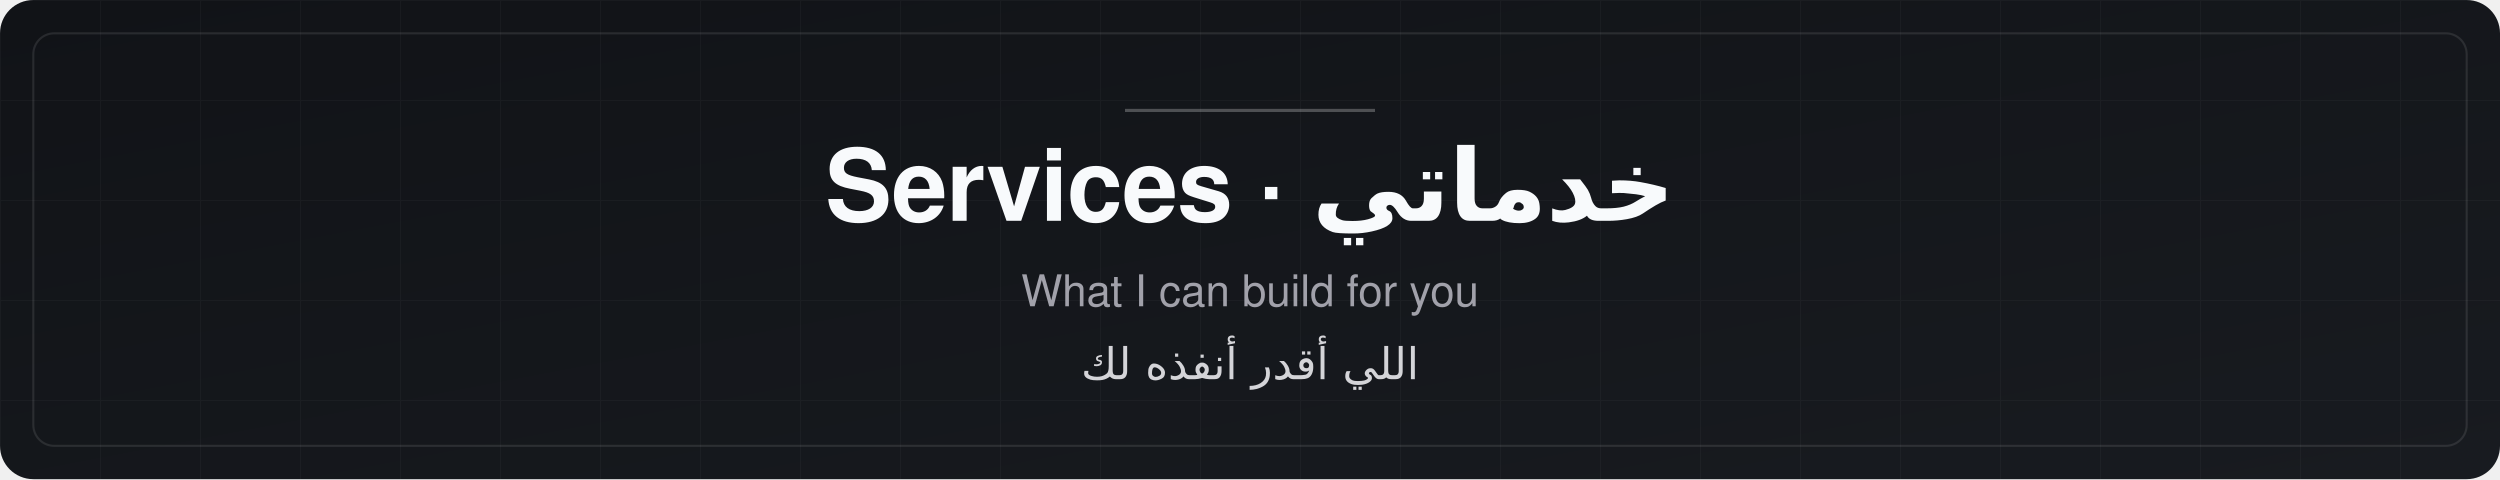
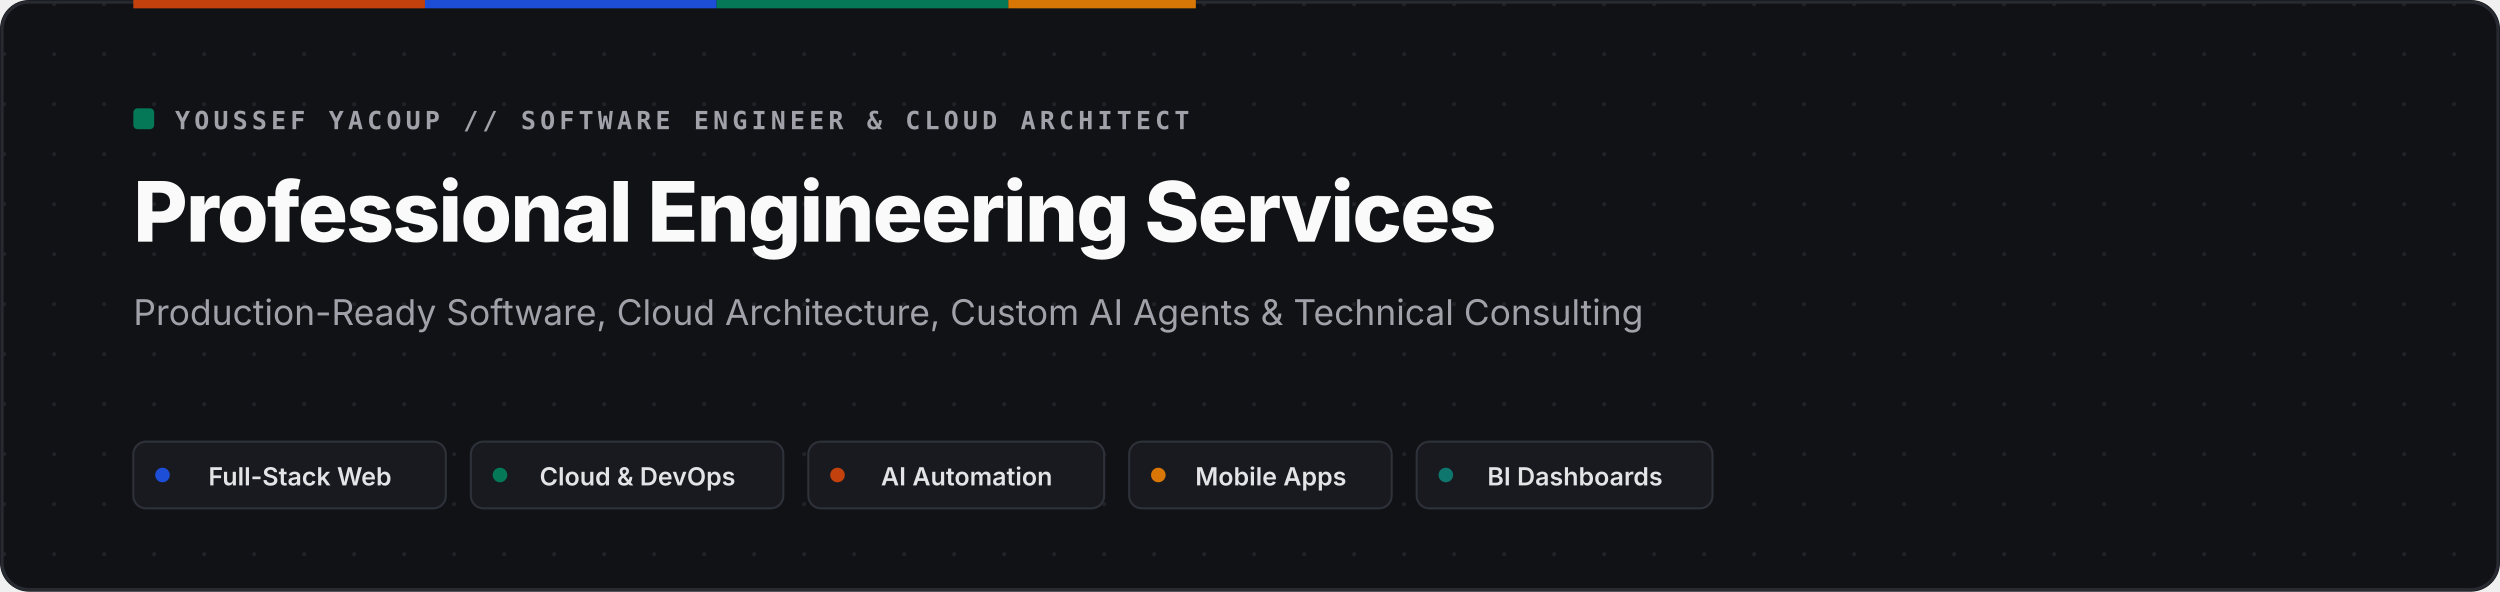
- <svg xmlns="http://www.w3.org/2000/svg" width="1200" height="230" viewBox="0 0 1200 230">
+ <svg xmlns="http://www.w3.org/2000/svg" viewBox="0 0 1200 284" width="100%">
  <defs>
-     <linearGradient id="g" x1="0" y1="0" x2="1" y2="1">
-       <stop offset="0%" stop-color="#111317" />
-       <stop offset="100%" stop-color="#181b20" />
-     </linearGradient>
-     <pattern id="grid" width="48" height="48" patternUnits="userSpaceOnUse">
-       <path d="M 48 0 L 0 0 0 48" fill="none" stroke="#ffffff" stroke-opacity="0.035" stroke-width="1" />
+     <pattern id="dots" width="24" height="24" patternUnits="userSpaceOnUse">
+       <circle cx="2" cy="2" r="1" fill="#272A30" opacity="0.7" />
    </pattern>
  </defs>
-   <rect width="1200" height="230" rx="16" fill="url(#g)" />
-   <rect width="1200" height="230" rx="16" fill="url(#grid)" />
-   <rect x="16" y="16" width="1168" height="198" rx="10" fill="none" stroke="#ffffff" stroke-opacity="0.1" stroke-width="1" />
-   <line x1="540" y1="53" x2="660" y2="53" stroke="#ffffff" stroke-opacity="0.25" stroke-width="1.5" />
-   <text x="600" y="106" text-anchor="middle" font-family="Segoe UI, Helvetica, Arial, sans-serif" font-size="48" font-weight="700" letter-spacing="-0.5" fill="#f8fafc">Services · خدماتي</text>
-   <text x="600" y="147" text-anchor="middle" font-family="Segoe UI, Helvetica, Arial, sans-serif" font-size="21" fill="#a1a1aa">What I can build for you</text>
-   <text x="600" y="182" text-anchor="middle" direction="rtl" font-family="Segoe UI, Tahoma, Arial, sans-serif" font-size="21" fill="#d4d4d8">اللي أقدر أنفذه لك</text>
+   <rect width="1200" height="284" rx="14" fill="#111215" />
+   <rect width="1200" height="284" rx="14" fill="url(#dots)" />
+   <rect x="1" y="1" width="1198" height="282" rx="13" fill="none" stroke="#272A30" stroke-width="1.5" />
+   <rect x="64" y="0" width="140" height="4" fill="#C2410C" />
+   <rect x="204" y="0" width="140" height="4" fill="#1D4ED8" />
+   <rect x="344" y="0" width="140" height="4" fill="#047857" />
+   <rect x="484" y="0" width="90" height="4" fill="#D97706" />
+   <g transform="translate(64, 52)">
+     <rect x="0" y="0" width="10" height="10" rx="2" fill="#047857" />
+     <text x="20" y="10" fill="#A1A1AA" font-family="JetBrains Mono,Consolas,monospace" font-size="12" font-weight="600" letter-spacing="2">YOUSSEF YACOUP // SOFTWARE ENGINEER &amp; CLOUD ARCHITECT</text>
+     <text x="0" y="64" fill="#FAFAFA" font-family="Inter,Segoe UI,Arial,sans-serif" font-size="40" font-weight="800" letter-spacing="-0.8">Professional Engineering Services</text>
+     <text x="0" y="104" fill="#A1A1AA" font-family="Inter,Segoe UI,Arial,sans-serif" font-size="17" font-weight="400">Production-Ready Software, Cloud Architecture, Custom AI Agents &amp; Technical Consulting</text>
+   </g>
+   <rect x="64" y="212" width="150" height="32" rx="6" fill="#181A1F" stroke="#2D3139" stroke-width="1" />
+   <circle cx="78" cy="228" r="3.5" fill="#1D4ED8" />
+   <text x="144.0" y="233" fill="#E4E4E7" font-family="Inter,Segoe UI,Arial,sans-serif" font-size="12" font-weight="600" text-anchor="middle">Full-Stack Web</text>
+   <rect x="226" y="212" width="150" height="32" rx="6" fill="#181A1F" stroke="#2D3139" stroke-width="1" />
+   <circle cx="240" cy="228" r="3.5" fill="#047857" />
+   <text x="306.0" y="233" fill="#E4E4E7" font-family="Inter,Segoe UI,Arial,sans-serif" font-size="12" font-weight="600" text-anchor="middle">Cloud &amp; DevOps</text>
+   <rect x="388" y="212" width="142" height="32" rx="6" fill="#181A1F" stroke="#2D3139" stroke-width="1" />
+   <circle cx="402" cy="228" r="3.5" fill="#C2410C" />
+   <text x="464.0" y="233" fill="#E4E4E7" font-family="Inter,Segoe UI,Arial,sans-serif" font-size="12" font-weight="600" text-anchor="middle">AI Automation</text>
+   <rect x="542" y="212" width="126" height="32" rx="6" fill="#181A1F" stroke="#2D3139" stroke-width="1" />
+   <circle cx="556" cy="228" r="3.5" fill="#D97706" />
+   <text x="610.0" y="233" fill="#E4E4E7" font-family="Inter,Segoe UI,Arial,sans-serif" font-size="12" font-weight="600" text-anchor="middle">Mobile Apps</text>
+   <rect x="680" y="212" width="142" height="32" rx="6" fill="#181A1F" stroke="#2D3139" stroke-width="1" />
+   <circle cx="694" cy="228" r="3.5" fill="#0F766E" />
+   <text x="756.0" y="233" fill="#E4E4E7" font-family="Inter,Segoe UI,Arial,sans-serif" font-size="12" font-weight="600" text-anchor="middle">BI Dashboards</text>
</svg>
